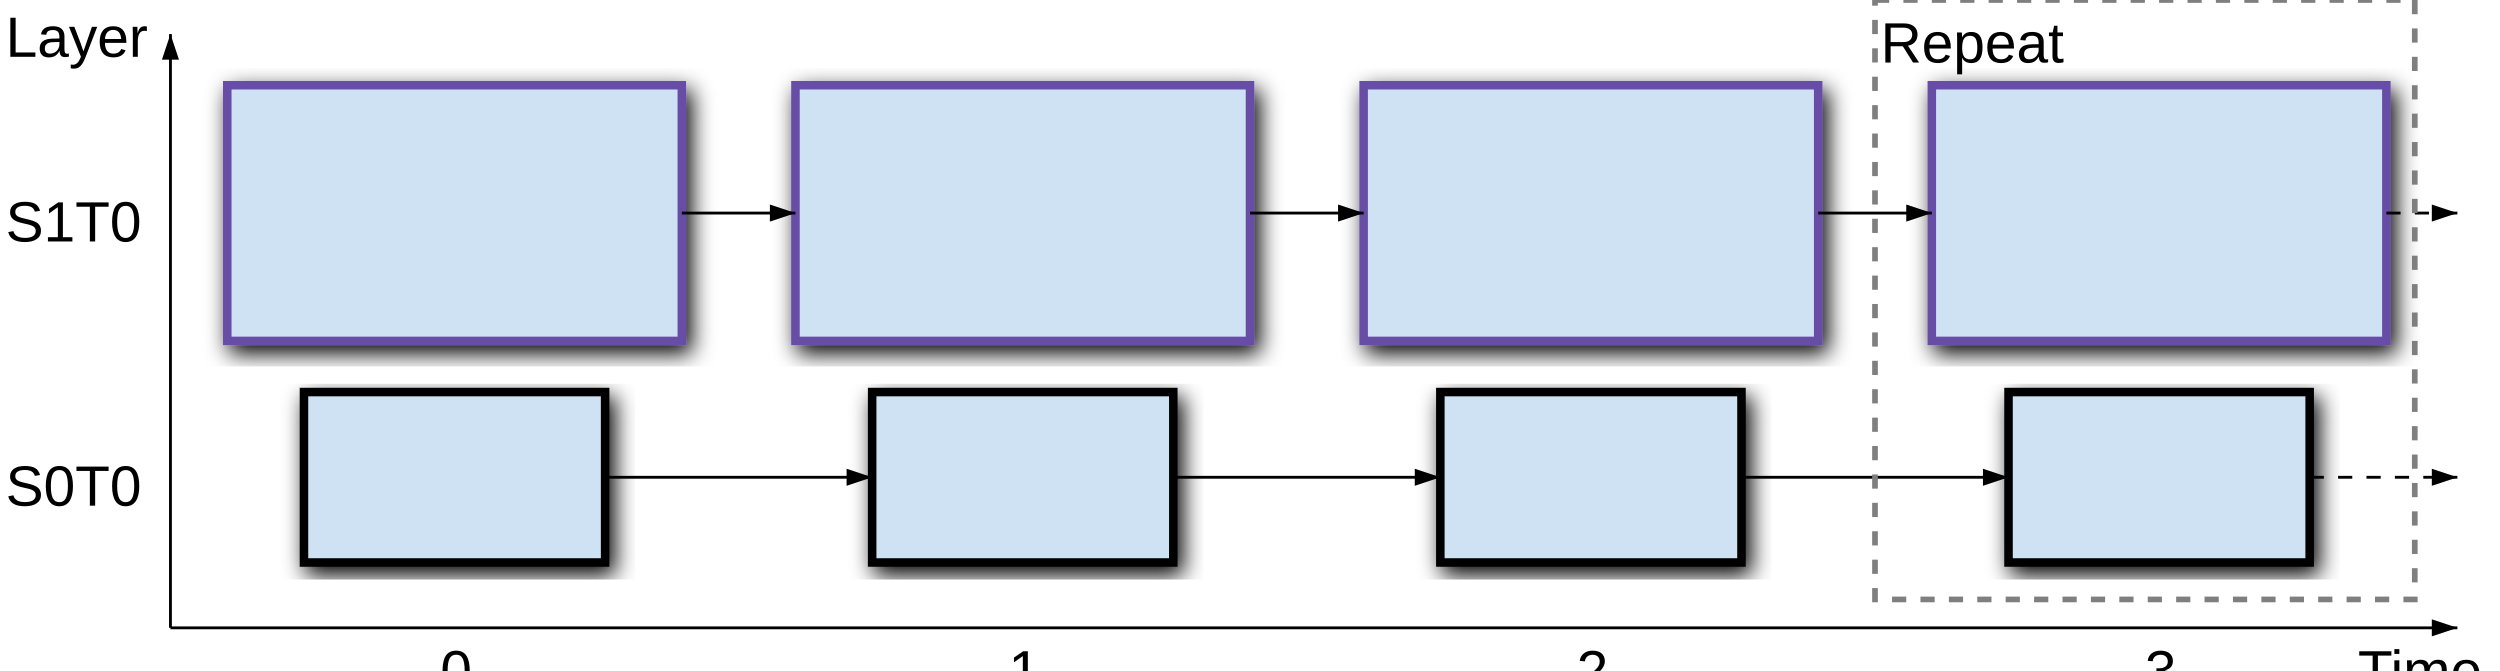
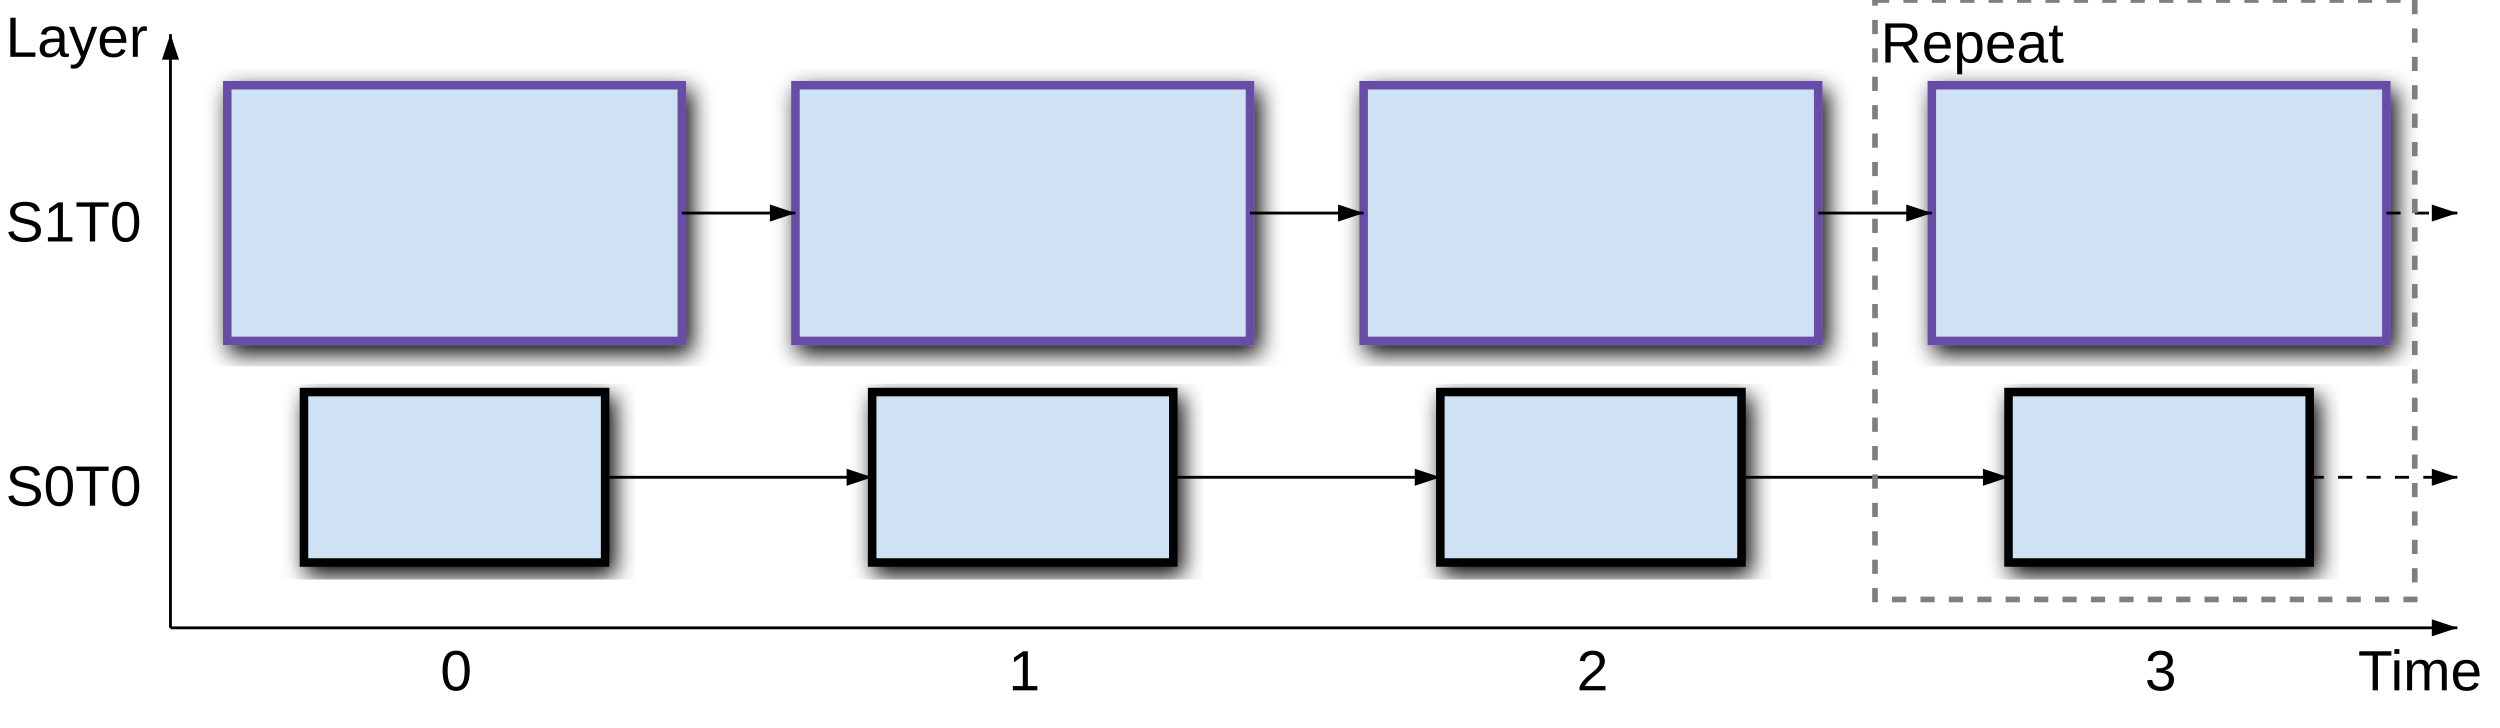
- <svg xmlns="http://www.w3.org/2000/svg" version="1.1" viewBox="0 0 880 236">
+ <svg xmlns="http://www.w3.org/2000/svg" version="1.1" viewBox="0 0 880 256">
  <defs>
    <filter id="sh">
      <feGaussianBlur in="SourceAlpha" stdDeviation="4" />
      <feOffset dx="2" dy="3" />
      <feBlend in="SourceGraphic" />
    </filter>
  </defs>
  <polygon points="865,221 856,218 856,224" />
  <line x1="60" y1="221" x2="865" y2="221" style="stroke:#000000;stroke-width:1" />
  <polygon points="60,12 57,21 63,21" />
  <line x1="60" y1="221" x2="60" y2="12" style="stroke:#000000;stroke-width:1" />
  <text x="830" y="243" font-family="Arial" font-size="20">Time<tspan x="155" y="243">0</tspan>
    <tspan x="355" y="243">1</tspan>
    <tspan x="555" y="243">2</tspan>
    <tspan x="755" y="243">3</tspan>
    <tspan x="2" y="20">Layer</tspan>
    <tspan x="2" y="178">S0T0</tspan>
    <tspan x="2" y="85">S1T0</tspan>
  </text>
  <rect x="107" y="138" width="106" height="60" style="fill:#cfe2f3;stroke-width:3;stroke:#000000" filter="url(#sh)" />
  <rect x="80" y="30" width="160" height="90" style="fill:#cfe2f3;stroke-width:3;stroke:#674ea7" filter="url(#sh)" />
  <rect x="307" y="138" width="106" height="60" style="fill:#cfe2f3;stroke-width:3;stroke:#000000" filter="url(#sh)" />
  <polygon points="307,168 298,165 298,171" />
  <line x1="213" y1="168" x2="307" y2="168" style="stroke:#000000;stroke-width:1" />
  <rect x="280" y="30" width="160" height="90" style="fill:#cfe2f3;stroke-width:3;stroke:#674ea7" filter="url(#sh)" />
  <polygon points="280,75 271,72 271,78" />
  <line x1="240" y1="75" x2="280" y2="75" style="stroke:#000000;stroke-width:1" />
  <rect x="507" y="138" width="106" height="60" style="fill:#cfe2f3;stroke-width:3;stroke:#000000" filter="url(#sh)" />
  <polygon points="507,168 498,165 498,171" />
  <line x1="413" y1="168" x2="507" y2="168" style="stroke:#000000;stroke-width:1" />
  <rect x="480" y="30" width="160" height="90" style="fill:#cfe2f3;stroke-width:3;stroke:#674ea7" filter="url(#sh)" />
  <polygon points="480,75 471,72 471,78" />
  <line x1="440" y1="75" x2="480" y2="75" style="stroke:#000000;stroke-width:1" />
  <rect x="707" y="138" width="106" height="60" style="fill:#cfe2f3;stroke-width:3;stroke:#000000" filter="url(#sh)" />
  <polygon points="707,168 698,165 698,171" />
  <line x1="613" y1="168" x2="707" y2="168" style="stroke:#000000;stroke-width:1" />
  <rect x="680" y="30" width="160" height="90" style="fill:#cfe2f3;stroke-width:3;stroke:#674ea7" filter="url(#sh)" />
  <polygon points="680,75 671,72 671,78" />
  <line x1="640" y1="75" x2="680" y2="75" style="stroke:#000000;stroke-width:1" />
  <polygon points="865,168 856,165 856,171" />
  <line x1="813" y1="168" x2="865" y2="168" style="stroke:#000000;stroke-width:1;stroke-dasharray:5,5" />
  <polygon points="865,75 856,72 856,78" />
  <line x1="840" y1="75" x2="865" y2="75" style="stroke:#000000;stroke-width:1;stroke-dasharray:5,5" />
  <rect x="660" y="0" width="190" height="211" style="fill:none;stroke-width:2;stroke:#7f7f7f;stroke-dasharray:5,5" />
  <text x="662" y="22" font-family="Arial" font-size="20">Repeat</text>
</svg>
